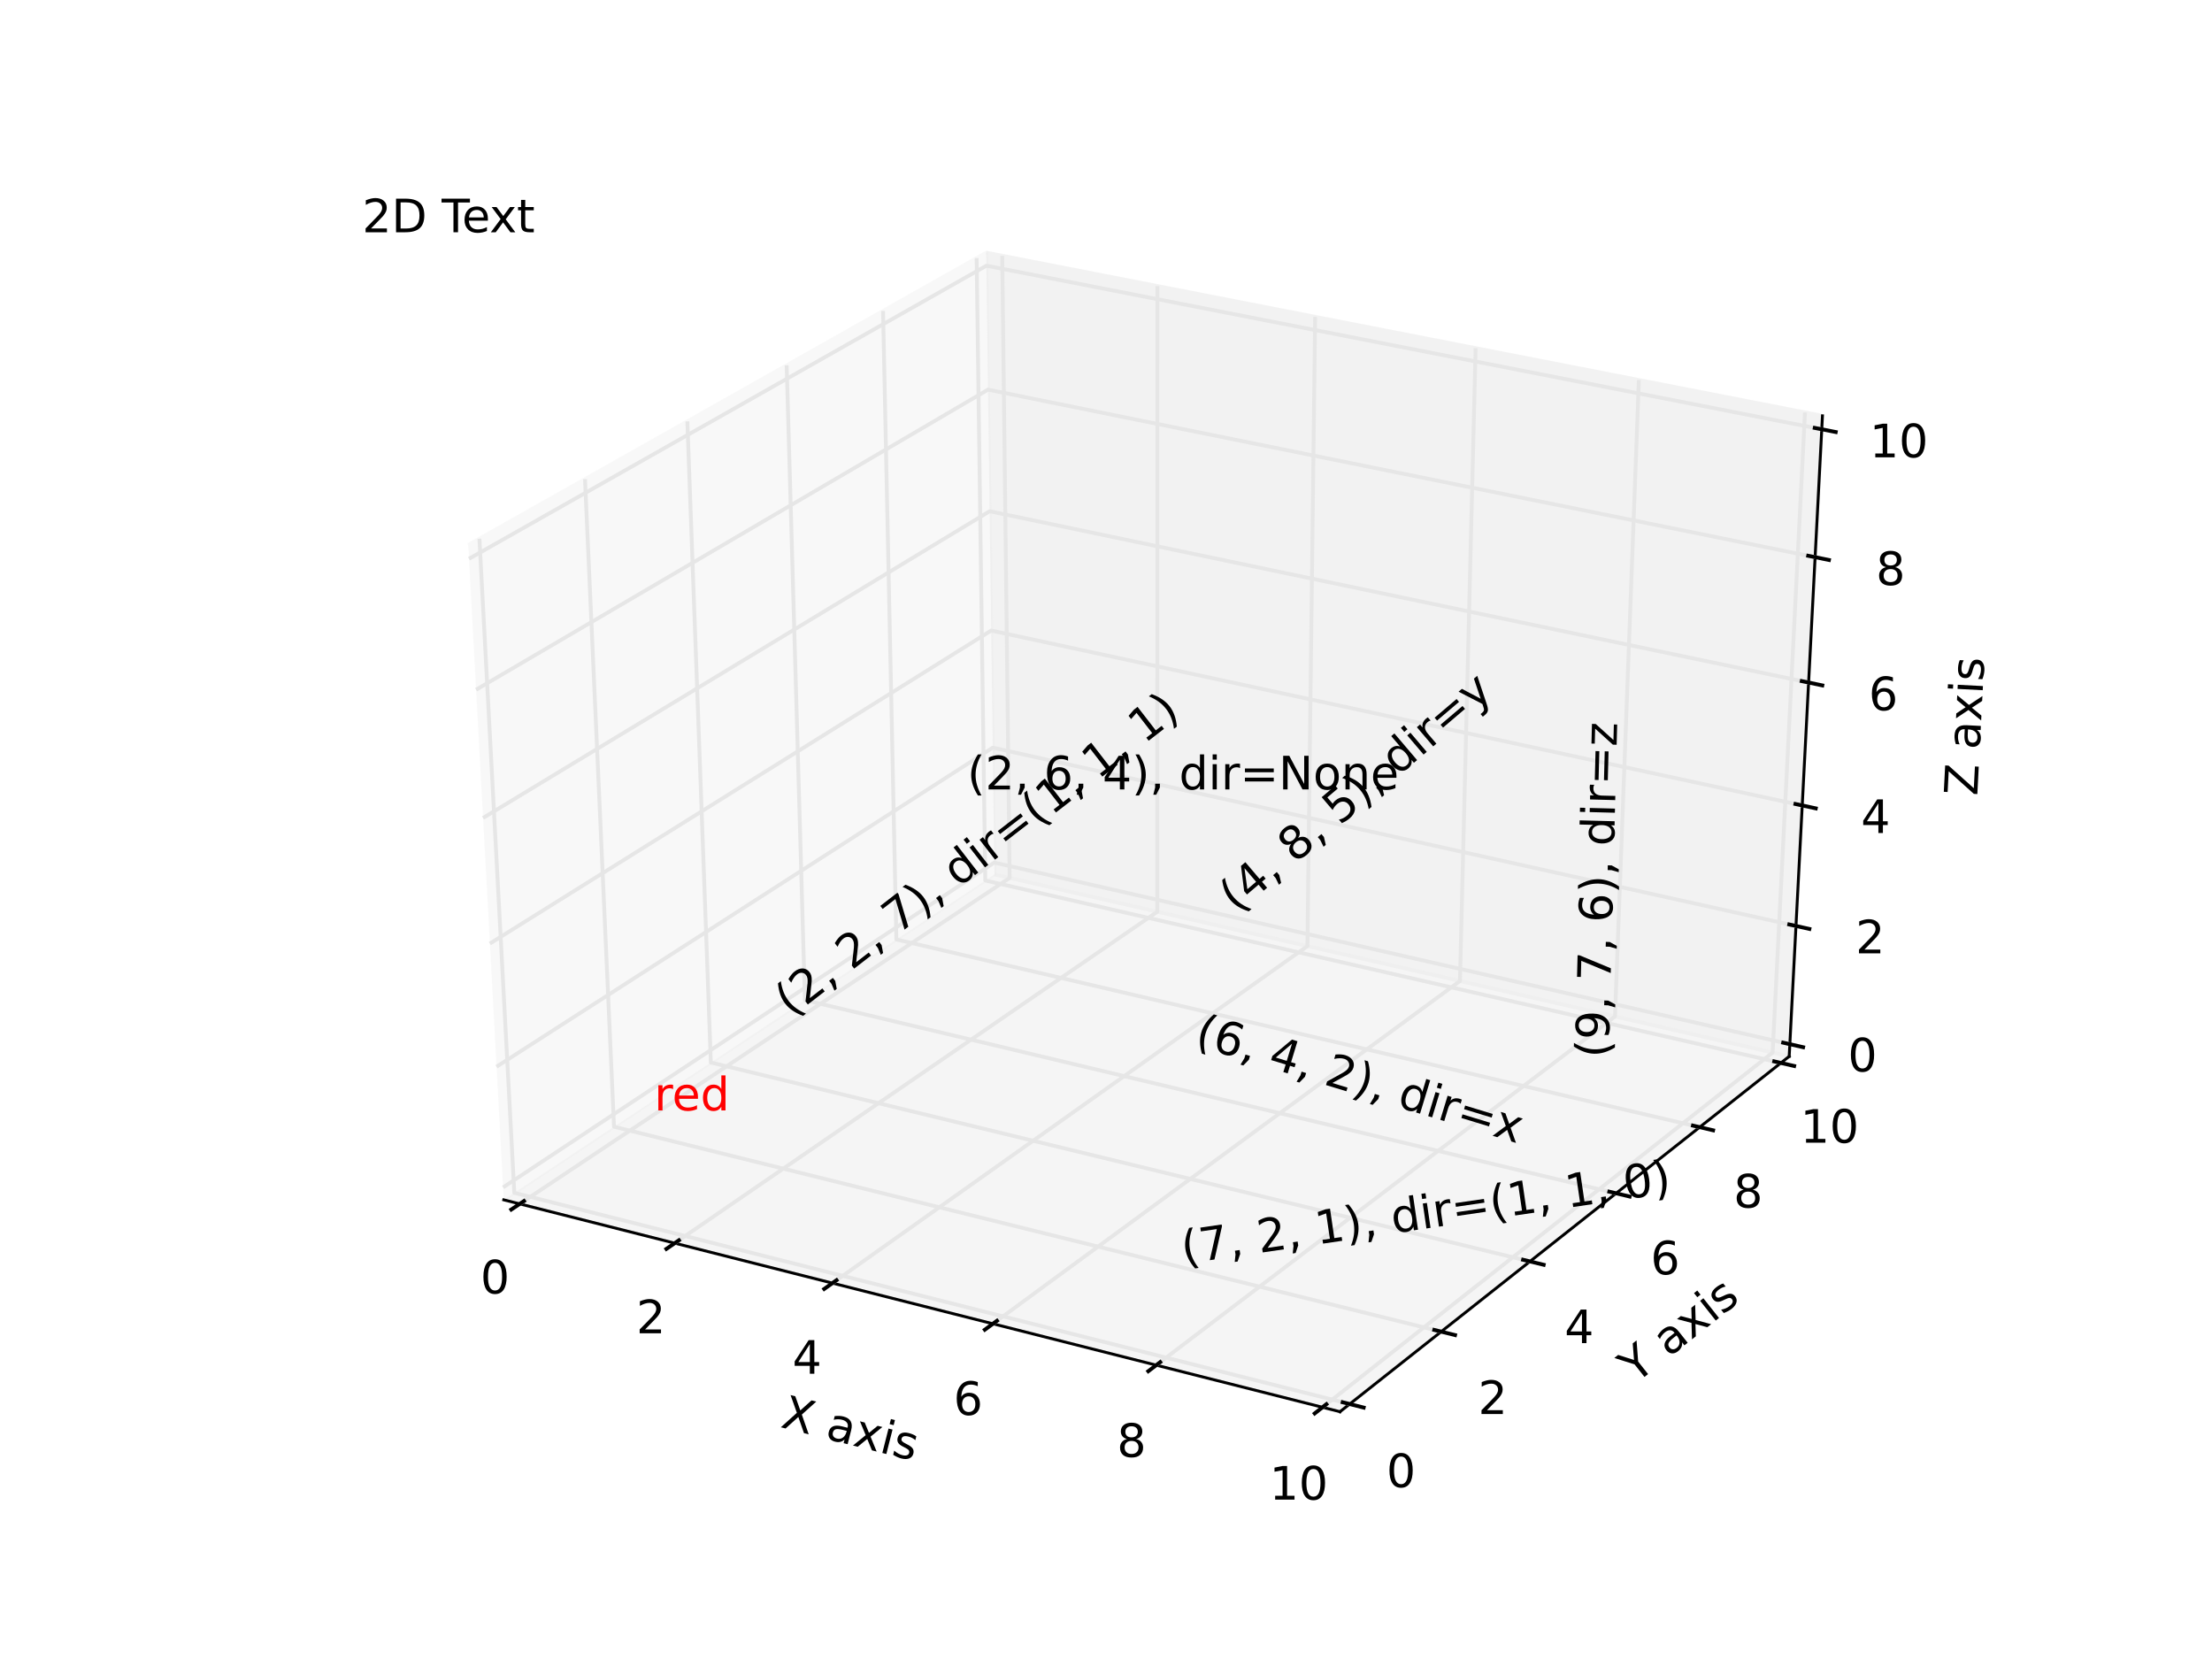
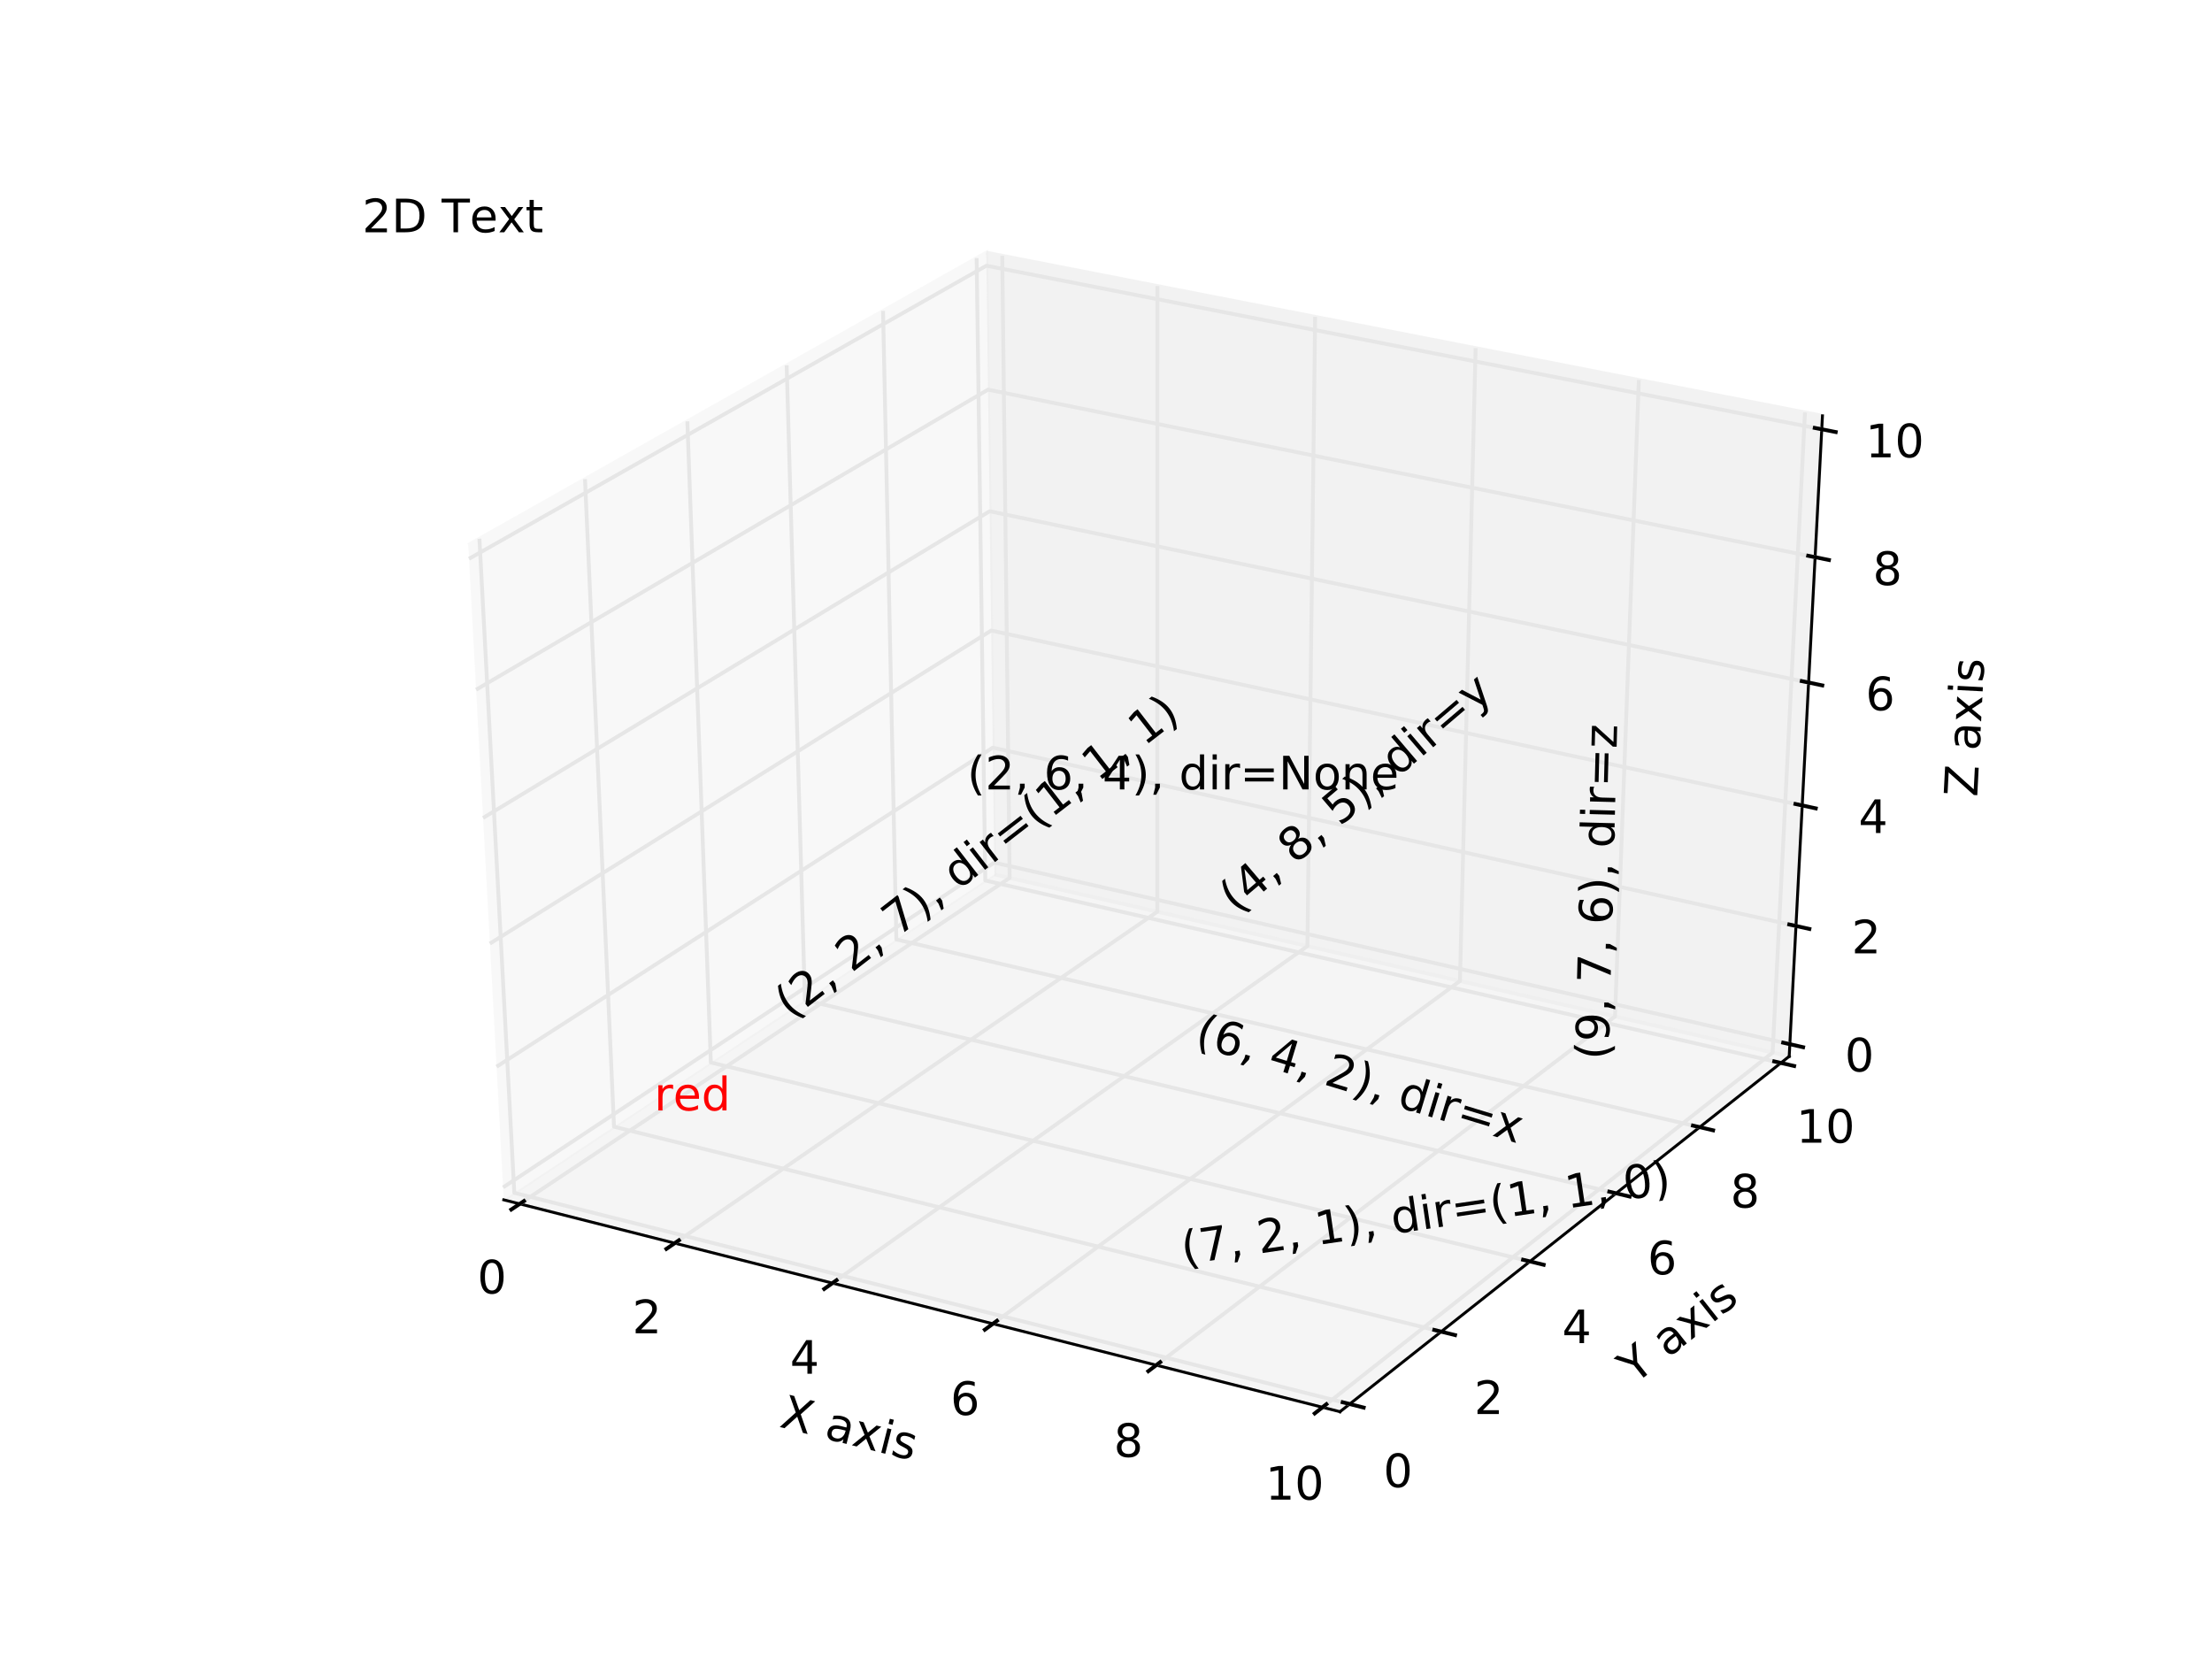
<svg xmlns="http://www.w3.org/2000/svg" xmlns:xlink="http://www.w3.org/1999/xlink" height="432pt" version="1.1" viewBox="0 0 576 432" width="576pt">
  <defs>
    <style type="text/css">
*{stroke-linecap:butt;stroke-linejoin:round;}
  </style>
  </defs>
  <g id="figure_1">
    <g id="patch_1">
      <path d=" M0 432 L576 432 L576 0 L0 0 z " style="fill:#ffffff;" />
    </g>
    <g id="patch_2">
      <path d=" M72 388.8 L518.4 388.8 L518.4 43.2 L72 43.2 z " style="fill:#ffffff;" />
    </g>
    <g id="pane3d_1">
      <g id="patch_3">
-         <path d=" M131.177 312.435 L258.939 227.701 L256.812 65.79 L121.927 141.921" style="fill:#f2f2f2;opacity:0.5;stroke:#f2f2f2;" />
+         <path d=" M131.177 312.435 L258.939 227.701 L256.812 65.79 L121.927 141.921" style="fill:#f2f2f2;opacity:0.5;stroke:#f2f2f2;stroke-linejoin:miter;" />
      </g>
    </g>
    <g id="pane3d_2">
      <g id="patch_4">
-         <path d=" M258.939 227.701 L465.902 275.073 L474.561 108.279 L256.812 65.79" style="fill:#e6e6e6;opacity:0.5;stroke:#e6e6e6;" />
+         <path d=" M258.939 227.701 L465.902 275.073 L474.561 108.279 L256.812 65.79" style="fill:#e6e6e6;opacity:0.5;stroke:#e6e6e6;stroke-linejoin:miter;" />
      </g>
    </g>
    <g id="pane3d_3">
      <g id="patch_5">
-         <path d=" M131.177 312.435 L348.93 367.606 L465.902 275.073 L258.939 227.701" style="fill:#ececec;opacity:0.5;stroke:#ececec;" />
+         <path d=" M131.177 312.435 L348.93 367.606 L465.902 275.073 L258.939 227.701" style="fill:#ececec;opacity:0.5;stroke:#ececec;stroke-linejoin:miter;" />
      </g>
    </g>
    <g id="axis3d_1">
      <g id="line2d_1">
        <path d=" M131.177 312.435 L348.93 367.606" style="fill:none;stroke:#000000;stroke-linecap:square;stroke-width:0.75;" />
      </g>
      <g id="text_1">
        <defs>
          <path id="BitstreamVeraSans-Roman-20" />
          <path d=" M9.422 54.688 L18.406 54.688 L18.406 0 L9.422 0 z  M9.422 75.984 L18.406 75.984 L18.406 64.594 L9.422 64.594 z " id="BitstreamVeraSans-Roman-69" />
          <path d=" M54.891 54.688 L35.109 28.078 L55.906 0 L45.312 0 L29.391 21.484 L13.484 0 L2.875 0 L24.125 28.609 L4.688 54.688 L15.281 54.688 L29.781 35.203 L44.281 54.688 z " id="BitstreamVeraSans-Roman-78" />
          <path d=" M6.297 72.906 L16.891 72.906 L35.016 45.797 L53.219 72.906 L63.812 72.906 L40.375 37.891 L65.375 0 L54.781 0 L34.281 31 L13.625 0 L2.984 0 L29 38.922 z " id="BitstreamVeraSans-Roman-58" />
          <path d=" M34.281 27.484 Q23.391 27.484 19.188 25 Q14.984 22.516 14.984 16.5 Q14.984 11.719 18.141 8.906 Q21.297 6.109 26.703 6.109 Q34.188 6.109 38.703 11.406 Q43.219 16.703 43.219 25.484 L43.219 27.484 z  M52.203 31.203 L52.203 0 L43.219 0 L43.219 8.297 Q40.141 3.328 35.547 0.953 Q30.953 -1.422 24.312 -1.422 Q15.922 -1.422 10.953 3.297 Q6 8.016 6 15.922 Q6 25.141 12.172 29.828 Q18.359 34.516 30.609 34.516 L43.219 34.516 L43.219 35.406 Q43.219 41.609 39.141 45 Q35.062 48.391 27.688 48.391 Q23 48.391 18.547 47.266 Q14.109 46.141 10.016 43.891 L10.016 52.203 Q14.938 54.109 19.578 55.047 Q24.219 56 28.609 56 Q40.484 56 46.344 49.844 Q52.203 43.703 52.203 31.203" id="BitstreamVeraSans-Roman-61" />
          <path d=" M44.281 53.078 L44.281 44.578 Q40.484 46.531 36.375 47.5 Q32.281 48.484 27.875 48.484 Q21.188 48.484 17.844 46.438 Q14.5 44.391 14.5 40.281 Q14.5 37.156 16.891 35.375 Q19.281 33.594 26.516 31.984 L29.594 31.297 Q39.156 29.25 43.188 25.516 Q47.219 21.781 47.219 15.094 Q47.219 7.469 41.188 3.016 Q35.156 -1.422 24.609 -1.422 Q20.219 -1.422 15.453 -0.562 Q10.688 0.297 5.422 2 L5.422 11.281 Q10.406 8.688 15.234 7.391 Q20.062 6.109 24.812 6.109 Q31.156 6.109 34.562 8.281 Q37.984 10.453 37.984 14.406 Q37.984 18.062 35.516 20.016 Q33.062 21.969 24.703 23.781 L21.578 24.516 Q13.234 26.266 9.516 29.906 Q5.812 33.547 5.812 39.891 Q5.812 47.609 11.281 51.797 Q16.75 56 26.812 56 Q31.781 56 36.172 55.266 Q40.578 54.547 44.281 53.078" id="BitstreamVeraSans-Roman-73" />
        </defs>
-         <g transform="translate(202.9812 371.5701)rotate(-345.7822)scale(0.12 -0.12)">
+         <g transform="translate(202.6976 371.4983)rotate(-345.7822)scale(0.12 -0.12)">
          <use xlink:href="#BitstreamVeraSans-Roman-58" />
          <use x="68.506" xlink:href="#BitstreamVeraSans-Roman-20" />
          <use x="100.293" xlink:href="#BitstreamVeraSans-Roman-61" />
          <use x="161.572" xlink:href="#BitstreamVeraSans-Roman-78" />
          <use x="220.752" xlink:href="#BitstreamVeraSans-Roman-69" />
          <use x="248.535" xlink:href="#BitstreamVeraSans-Roman-73" />
        </g>
      </g>
      <g id="Line3DCollection_1">
-         <defs>
-           <path d=" M135.341 -118.51 L262.91 -203.39 L260.981 -365.397" id="C0_0_07aeb28047" />
-           <path d=" M175.7 -108.285 L301.369 -194.587 L301.376 -357.514" id="C0_1_9dc335ff6c" />
-           <path d=" M216.764 -97.88 L340.45 -185.642 L342.458 -349.498" id="C0_2_0eaf49ab41" />
-           <path d=" M258.551 -87.293 L380.17 -176.55 L384.246 -341.344" id="C0_3_a9f5a67d51" />
-           <path d=" M301.082 -76.517 L420.543 -167.309 L426.757 -333.049" id="C0_4_15922f999f" />
-           <path d=" M344.375 -65.548 L461.587 -157.915 L470.012 -324.609" id="C0_5_01854ad9a3" />
-         </defs>
-         <use style="fill:none;stroke:#e6e6e6;" x="0.0" xlink:href="#C0_0_07aeb28047" y="432.0" />
-         <use style="fill:none;stroke:#e6e6e6;" x="0.0" xlink:href="#C0_1_9dc335ff6c" y="432.0" />
-         <use style="fill:none;stroke:#e6e6e6;" x="0.0" xlink:href="#C0_2_0eaf49ab41" y="432.0" />
-         <use style="fill:none;stroke:#e6e6e6;" x="0.0" xlink:href="#C0_3_a9f5a67d51" y="432.0" />
-         <use style="fill:none;stroke:#e6e6e6;" x="0.0" xlink:href="#C0_4_15922f999f" y="432.0" />
-         <use style="fill:none;stroke:#e6e6e6;" x="0.0" xlink:href="#C0_5_01854ad9a3" y="432.0" />
+         <path d=" M135.341 313.49 L262.91 228.61 L260.981 66.603" style="fill:none;stroke:#e6e6e6;" />
+         <path d=" M175.7 323.715 L301.369 237.413 L301.376 74.486" style="fill:none;stroke:#e6e6e6;" />
+         <path d=" M216.764 334.119 L340.45 246.358 L342.458 82.502" style="fill:none;stroke:#e6e6e6;" />
+         <path d=" M258.551 344.707 L380.17 255.45 L384.246 90.656" style="fill:none;stroke:#e6e6e6;" />
+         <path d=" M301.082 355.483 L420.543 264.691 L426.757 98.951" style="fill:none;stroke:#e6e6e6;" />
+         <path d=" M344.375 366.452 L461.587 274.085 L470.012 107.391" style="fill:none;stroke:#e6e6e6;" />
      </g>
      <g id="xtick_1">
        <g id="line2d_2">
          <path d=" M136.44 312.758 L133.139 314.955" style="fill:none;stroke:#000000;stroke-linecap:square;" />
        </g>
        <g id="text_2">
          <defs>
            <path d=" M31.781 66.406 Q24.172 66.406 20.328 58.906 Q16.5 51.422 16.5 36.375 Q16.5 21.391 20.328 13.891 Q24.172 6.391 31.781 6.391 Q39.453 6.391 43.281 13.891 Q47.125 21.391 47.125 36.375 Q47.125 51.422 43.281 58.906 Q39.453 66.406 31.781 66.406 M31.781 74.219 Q44.047 74.219 50.516 64.516 Q56.984 54.828 56.984 36.375 Q56.984 17.969 50.516 8.266 Q44.047 -1.422 31.781 -1.422 Q19.531 -1.422 13.062 8.266 Q6.594 17.969 6.594 36.375 Q6.594 54.828 13.062 64.516 Q19.531 74.219 31.781 74.219" id="BitstreamVeraSans-Roman-30" />
          </defs>
-           <g transform="translate(125.09 336.8109)scale(0.12 -0.12)">
+           <g transform="translate(124.296 336.8109)scale(0.12 -0.12)">
            <use xlink:href="#BitstreamVeraSans-Roman-30" />
          </g>
        </g>
      </g>
      <g id="xtick_2">
        <g id="line2d_3">
          <path d=" M176.783 322.971 L173.529 325.206" style="fill:none;stroke:#000000;stroke-linecap:square;" />
        </g>
        <g id="text_3">
          <defs>
            <path d=" M19.188 8.297 L53.609 8.297 L53.609 0 L7.328 0 L7.328 8.297 Q12.938 14.109 22.625 23.891 Q32.328 33.688 34.812 36.531 Q39.547 41.844 41.422 45.531 Q43.312 49.219 43.312 52.781 Q43.312 58.594 39.234 62.25 Q35.156 65.922 28.609 65.922 Q23.969 65.922 18.812 64.312 Q13.672 62.703 7.812 59.422 L7.812 69.391 Q13.766 71.781 18.938 73 Q24.125 74.219 28.422 74.219 Q39.75 74.219 46.484 68.547 Q53.219 62.891 53.219 53.422 Q53.219 48.922 51.531 44.891 Q49.859 40.875 45.406 35.406 Q44.188 33.984 37.641 27.219 Q31.109 20.453 19.188 8.297" id="BitstreamVeraSans-Roman-32" />
          </defs>
-           <g transform="translate(165.6913 347.1746)scale(0.12 -0.12)">
+           <g transform="translate(164.6507 347.1746)scale(0.12 -0.12)">
            <use xlink:href="#BitstreamVeraSans-Roman-32" />
          </g>
        </g>
      </g>
      <g id="xtick_3">
        <g id="line2d_4">
          <path d=" M217.83 333.363 L214.626 335.636" style="fill:none;stroke:#000000;stroke-linecap:square;" />
        </g>
        <g id="text_4">
          <defs>
            <path d=" M37.797 64.312 L12.891 25.391 L37.797 25.391 z  M35.203 72.906 L47.609 72.906 L47.609 25.391 L58.016 25.391 L58.016 17.188 L47.609 17.188 L47.609 0 L37.797 0 L37.797 17.188 L4.891 17.188 L4.891 26.703 z " id="BitstreamVeraSans-Roman-34" />
          </defs>
-           <g transform="translate(206.3416 357.7197)scale(0.12 -0.12)">
+           <g transform="translate(205.7116 357.7197)scale(0.12 -0.12)">
            <use xlink:href="#BitstreamVeraSans-Roman-34" />
          </g>
        </g>
      </g>
      <g id="xtick_4">
        <g id="line2d_5">
          <path d=" M259.601 343.937 L256.448 346.251" style="fill:none;stroke:#000000;stroke-linecap:square;" />
        </g>
        <g id="text_5">
          <defs>
            <path d=" M33.016 40.375 Q26.375 40.375 22.484 35.828 Q18.609 31.297 18.609 23.391 Q18.609 15.531 22.484 10.953 Q26.375 6.391 33.016 6.391 Q39.656 6.391 43.531 10.953 Q47.406 15.531 47.406 23.391 Q47.406 31.297 43.531 35.828 Q39.656 40.375 33.016 40.375 M52.594 71.297 L52.594 62.312 Q48.875 64.062 45.094 64.984 Q41.312 65.922 37.594 65.922 Q27.828 65.922 22.672 59.328 Q17.531 52.734 16.797 39.406 Q19.672 43.656 24.016 45.922 Q28.375 48.188 33.594 48.188 Q44.578 48.188 50.953 41.516 Q57.328 34.859 57.328 23.391 Q57.328 12.156 50.688 5.359 Q44.047 -1.422 33.016 -1.422 Q20.359 -1.422 13.672 8.266 Q6.984 17.969 6.984 36.375 Q6.984 53.656 15.188 63.938 Q23.391 74.219 37.203 74.219 Q40.922 74.219 44.703 73.484 Q48.484 72.75 52.594 71.297" id="BitstreamVeraSans-Roman-36" />
          </defs>
-           <g transform="translate(248.2942 368.4509)scale(0.12 -0.12)">
+           <g transform="translate(247.4973 368.4509)scale(0.12 -0.12)">
            <use xlink:href="#BitstreamVeraSans-Roman-36" />
          </g>
        </g>
      </g>
      <g id="xtick_5">
        <g id="line2d_6">
          <path d=" M302.113 354.699 L299.014 357.054" style="fill:none;stroke:#000000;stroke-linecap:square;" />
        </g>
        <g id="text_6">
          <defs>
            <path d=" M31.781 34.625 Q24.75 34.625 20.719 30.859 Q16.703 27.094 16.703 20.516 Q16.703 13.922 20.719 10.156 Q24.75 6.391 31.781 6.391 Q38.812 6.391 42.859 10.172 Q46.922 13.969 46.922 20.516 Q46.922 27.094 42.891 30.859 Q38.875 34.625 31.781 34.625 M21.922 38.812 Q15.578 40.375 12.031 44.719 Q8.5 49.078 8.5 55.328 Q8.5 64.062 14.719 69.141 Q20.953 74.219 31.781 74.219 Q42.672 74.219 48.875 69.141 Q55.078 64.062 55.078 55.328 Q55.078 49.078 51.531 44.719 Q48 40.375 41.703 38.812 Q48.828 37.156 52.797 32.312 Q56.781 27.484 56.781 20.516 Q56.781 9.906 50.312 4.234 Q43.844 -1.422 31.781 -1.422 Q19.734 -1.422 13.25 4.234 Q6.781 9.906 6.781 20.516 Q6.781 27.484 10.781 32.312 Q14.797 37.156 21.922 38.812 M18.312 54.391 Q18.312 48.734 21.844 45.562 Q25.391 42.391 31.781 42.391 Q38.141 42.391 41.719 45.562 Q45.312 48.734 45.312 54.391 Q45.312 60.062 41.719 63.234 Q38.141 66.406 31.781 66.406 Q25.391 66.406 21.844 63.234 Q18.312 60.062 18.312 54.391" id="BitstreamVeraSans-Roman-38" />
          </defs>
-           <g transform="translate(290.8447 379.3732)scale(0.12 -0.12)">
+           <g transform="translate(290.0272 379.3732)scale(0.12 -0.12)">
            <use xlink:href="#BitstreamVeraSans-Roman-38" />
          </g>
        </g>
      </g>
      <g id="xtick_6">
        <g id="line2d_7">
          <path d=" M345.388 365.654 L342.345 368.052" style="fill:none;stroke:#000000;stroke-linecap:square;" />
        </g>
        <g id="text_7">
          <defs>
            <path d=" M12.406 8.297 L28.516 8.297 L28.516 63.922 L10.984 60.406 L10.984 69.391 L28.422 72.906 L38.281 72.906 L38.281 8.297 L54.391 8.297 L54.391 0 L12.406 0 z " id="BitstreamVeraSans-Roman-31" />
          </defs>
-           <g transform="translate(330.5613 390.4918)scale(0.12 -0.12)">
+           <g transform="translate(329.5038 390.4918)scale(0.12 -0.12)">
            <use xlink:href="#BitstreamVeraSans-Roman-31" />
            <use x="63.623" xlink:href="#BitstreamVeraSans-Roman-30" />
          </g>
        </g>
      </g>
    </g>
    <g id="axis3d_2">
      <g id="line2d_8">
        <path d=" M465.902 275.073 L348.93 367.606" style="fill:none;stroke:#000000;stroke-linecap:square;stroke-width:0.75;" />
      </g>
      <g id="text_8">
        <defs>
          <path d=" M-0.203 72.906 L10.406 72.906 L30.609 42.922 L50.688 72.906 L61.281 72.906 L35.5 34.719 L35.5 0 L25.594 0 L25.594 34.719 z " id="BitstreamVeraSans-Roman-59" />
        </defs>
-         <g transform="translate(425.8141 360.4565)rotate(-38.34663)scale(0.12 -0.12)">
+         <g transform="translate(425.5943 360.6304)rotate(-38.34663)scale(0.12 -0.12)">
          <use xlink:href="#BitstreamVeraSans-Roman-59" />
          <use x="61.084" xlink:href="#BitstreamVeraSans-Roman-20" />
          <use x="92.871" xlink:href="#BitstreamVeraSans-Roman-61" />
          <use x="154.15" xlink:href="#BitstreamVeraSans-Roman-78" />
          <use x="213.33" xlink:href="#BitstreamVeraSans-Roman-69" />
          <use x="241.113" xlink:href="#BitstreamVeraSans-Roman-73" />
        </g>
      </g>
      <g id="Line3DCollection_2">
-         <defs>
-           <path d=" M124.84 -291.723 L133.926 -121.388 L351.455 -66.391" id="C1_0_a86e1d9d19" />
-           <path d=" M152.33 -307.239 L159.888 -138.607 L375.284 -85.242" id="C1_1_4370ae0a0f" />
-           <path d=" M178.986 -322.284 L185.102 -155.329 L398.396 -103.525" id="C1_2_2e9f36dd3c" />
-           <path d=" M204.846 -336.88 L209.599 -171.576 L420.821 -121.266" id="C1_3_67d73c65ec" />
-           <path d=" M229.944 -351.045 L233.41 -187.368 L442.592 -138.487" id="C1_4_ecef98b17c" />
-           <path d=" M254.314 -364.8 L256.564 -202.724 L463.734 -155.213" id="C1_5_4fc8a8dc00" />
-         </defs>
-         <use style="fill:none;stroke:#e6e6e6;" x="0.0" xlink:href="#C1_0_a86e1d9d19" y="432.0" />
-         <use style="fill:none;stroke:#e6e6e6;" x="0.0" xlink:href="#C1_1_4370ae0a0f" y="432.0" />
-         <use style="fill:none;stroke:#e6e6e6;" x="0.0" xlink:href="#C1_2_2e9f36dd3c" y="432.0" />
-         <use style="fill:none;stroke:#e6e6e6;" x="0.0" xlink:href="#C1_3_67d73c65ec" y="432.0" />
-         <use style="fill:none;stroke:#e6e6e6;" x="0.0" xlink:href="#C1_4_ecef98b17c" y="432.0" />
-         <use style="fill:none;stroke:#e6e6e6;" x="0.0" xlink:href="#C1_5_4fc8a8dc00" y="432.0" />
+         <path d=" M124.84 140.277 L133.926 310.612 L351.455 365.609" style="fill:none;stroke:#e6e6e6;" />
+         <path d=" M152.33 124.761 L159.888 293.393 L375.284 346.758" style="fill:none;stroke:#e6e6e6;" />
+         <path d=" M178.986 109.716 L185.102 276.671 L398.396 328.475" style="fill:none;stroke:#e6e6e6;" />
+         <path d=" M204.846 95.121 L209.599 260.424 L420.821 310.734" style="fill:none;stroke:#e6e6e6;" />
+         <path d=" M229.944 80.955 L233.41 244.632 L442.592 293.513" style="fill:none;stroke:#e6e6e6;" />
+         <path d=" M254.314 67.2 L256.564 229.276 L463.734 276.787" style="fill:none;stroke:#e6e6e6;" />
      </g>
      <g id="xtick_7">
        <g id="line2d_9">
          <path d=" M349.634 365.149 L355.1 366.531" style="fill:none;stroke:#000000;stroke-linecap:square;" />
        </g>
        <g id="text_9">
-           <g transform="translate(361.0248 387.2494)scale(0.12 -0.12)">
+           <g transform="translate(360.2307 387.2494)scale(0.12 -0.12)">
            <use xlink:href="#BitstreamVeraSans-Roman-30" />
          </g>
        </g>
      </g>
      <g id="xtick_8">
        <g id="line2d_10">
          <path d=" M373.482 346.312 L378.891 347.652" style="fill:none;stroke:#000000;stroke-linecap:square;" />
        </g>
        <g id="text_10">
-           <g transform="translate(384.8988 368.2147)scale(0.12 -0.12)">
+           <g transform="translate(383.8582 368.2147)scale(0.12 -0.12)">
            <use xlink:href="#BitstreamVeraSans-Roman-32" />
          </g>
        </g>
      </g>
      <g id="xtick_9">
        <g id="line2d_11">
          <path d=" M396.613 328.042 L401.965 329.342" style="fill:none;stroke:#000000;stroke-linecap:square;" />
        </g>
        <g id="text_11">
-           <g transform="translate(407.4042 349.753)scale(0.12 -0.12)">
+           <g transform="translate(406.7742 349.753)scale(0.12 -0.12)">
            <use xlink:href="#BitstreamVeraSans-Roman-34" />
          </g>
        </g>
      </g>
      <g id="xtick_10">
        <g id="line2d_12">
          <path d=" M419.057 310.314 L424.354 311.576" style="fill:none;stroke:#000000;stroke-linecap:square;" />
        </g>
        <g id="text_12">
-           <g transform="translate(429.8074 331.839)scale(0.12 -0.12)">
+           <g transform="translate(429.0105 331.839)scale(0.12 -0.12)">
            <use xlink:href="#BitstreamVeraSans-Roman-36" />
          </g>
        </g>
      </g>
      <g id="xtick_11">
        <g id="line2d_13">
          <path d=" M440.845 293.105 L446.088 294.33" style="fill:none;stroke:#000000;stroke-linecap:square;" />
        </g>
        <g id="text_13">
-           <g transform="translate(451.4144 314.4486)scale(0.12 -0.12)">
+           <g transform="translate(450.5969 314.4486)scale(0.12 -0.12)">
            <use xlink:href="#BitstreamVeraSans-Roman-38" />
          </g>
        </g>
      </g>
      <g id="xtick_12">
        <g id="line2d_14">
          <path d=" M462.006 276.391 L467.195 277.581" style="fill:none;stroke:#000000;stroke-linecap:square;" />
        </g>
        <g id="text_14">
-           <g transform="translate(468.8014 297.5592)scale(0.12 -0.12)">
+           <g transform="translate(467.7439 297.5592)scale(0.12 -0.12)">
            <use xlink:href="#BitstreamVeraSans-Roman-31" />
            <use x="63.623" xlink:href="#BitstreamVeraSans-Roman-30" />
          </g>
        </g>
      </g>
    </g>
    <g id="axis3d_3">
      <g id="line2d_15">
        <path d=" M465.902 275.073 L474.561 108.279" style="fill:none;stroke:#000000;stroke-linecap:square;stroke-width:0.75;" />
      </g>
      <g id="text_15">
        <defs>
          <path d=" M5.609 72.906 L62.891 72.906 L62.891 65.375 L16.797 8.297 L64.016 8.297 L64.016 0 L4.5 0 L4.5 7.516 L50.594 64.594 L5.609 64.594 z " id="BitstreamVeraSans-Roman-5a" />
        </defs>
-         <g transform="translate(514.8641 207.3117)rotate(-87.02817)scale(0.12 -0.12)">
+         <g transform="translate(514.8489 207.6038)rotate(-87.02817)scale(0.12 -0.12)">
          <use xlink:href="#BitstreamVeraSans-Roman-5a" />
          <use x="68.506" xlink:href="#BitstreamVeraSans-Roman-20" />
          <use x="100.293" xlink:href="#BitstreamVeraSans-Roman-61" />
          <use x="161.572" xlink:href="#BitstreamVeraSans-Roman-78" />
          <use x="220.752" xlink:href="#BitstreamVeraSans-Roman-69" />
          <use x="248.535" xlink:href="#BitstreamVeraSans-Roman-73" />
        </g>
      </g>
      <g id="Line3DCollection_3">
-         <defs>
-           <path d=" M466.066 -160.1 L258.899 -207.385 L131.002 -122.803" id="C2_0_3f3cbe06ab" />
-           <path d=" M467.664 -190.881 L258.505 -237.315 L129.297 -154.228" id="C2_1_3324957537" />
-           <path d=" M469.294 -222.264 L258.105 -267.807 L127.557 -186.29" id="C2_2_778be84b1e" />
-           <path d=" M470.955 -254.268 L257.697 -298.876 L125.782 -219.006" id="C2_3_c1a51caed3" />
-           <path d=" M472.65 -286.912 L257.281 -330.539 L123.971 -252.398" id="C2_4_8c88ffb34a" />
-           <path d=" M474.379 -320.214 L256.857 -362.812 L122.121 -286.487" id="C2_5_4f8517cd78" />
-         </defs>
-         <use style="fill:none;stroke:#e6e6e6;" x="0.0" xlink:href="#C2_0_3f3cbe06ab" y="432.0" />
-         <use style="fill:none;stroke:#e6e6e6;" x="0.0" xlink:href="#C2_1_3324957537" y="432.0" />
-         <use style="fill:none;stroke:#e6e6e6;" x="0.0" xlink:href="#C2_2_778be84b1e" y="432.0" />
-         <use style="fill:none;stroke:#e6e6e6;" x="0.0" xlink:href="#C2_3_c1a51caed3" y="432.0" />
-         <use style="fill:none;stroke:#e6e6e6;" x="0.0" xlink:href="#C2_4_8c88ffb34a" y="432.0" />
-         <use style="fill:none;stroke:#e6e6e6;" x="0.0" xlink:href="#C2_5_4f8517cd78" y="432.0" />
+         <path d=" M466.066 271.9 L258.899 224.615 L131.002 309.197" style="fill:none;stroke:#e6e6e6;" />
+         <path d=" M467.664 241.119 L258.505 194.685 L129.297 277.772" style="fill:none;stroke:#e6e6e6;" />
+         <path d=" M469.294 209.736 L258.105 164.193 L127.557 245.71" style="fill:none;stroke:#e6e6e6;" />
+         <path d=" M470.955 177.732 L257.697 133.124 L125.782 212.994" style="fill:none;stroke:#e6e6e6;" />
+         <path d=" M472.65 145.088 L257.281 101.461 L123.971 179.602" style="fill:none;stroke:#e6e6e6;" />
+         <path d=" M474.379 111.786 L256.857 69.188 L122.121 145.513" style="fill:none;stroke:#e6e6e6;" />
      </g>
      <g id="xtick_13">
        <g id="line2d_16">
          <path d=" M464.338 271.506 L469.527 272.69" style="fill:none;stroke:#000000;stroke-linecap:square;" />
        </g>
        <g id="text_16">
-           <g transform="translate(481.1795 278.9996)scale(0.12 -0.12)">
+           <g transform="translate(480.3854 278.9996)scale(0.12 -0.12)">
            <use xlink:href="#BitstreamVeraSans-Roman-30" />
          </g>
        </g>
      </g>
      <g id="xtick_14">
        <g id="line2d_17">
          <path d=" M465.919 240.732 L471.16 241.895" style="fill:none;stroke:#000000;stroke-linecap:square;" />
        </g>
        <g id="text_17">
-           <g transform="translate(483.1967 248.2542)scale(0.12 -0.12)">
+           <g transform="translate(482.1561 248.2542)scale(0.12 -0.12)">
            <use xlink:href="#BitstreamVeraSans-Roman-32" />
          </g>
        </g>
      </g>
      <g id="xtick_15">
        <g id="line2d_18">
          <path d=" M467.53 209.355 L472.824 210.497" style="fill:none;stroke:#000000;stroke-linecap:square;" />
        </g>
        <g id="text_18">
-           <g transform="translate(484.5913 216.9079)scale(0.12 -0.12)">
+           <g transform="translate(483.9613 216.9079)scale(0.12 -0.12)">
            <use xlink:href="#BitstreamVeraSans-Roman-34" />
          </g>
        </g>
      </g>
      <g id="xtick_16">
        <g id="line2d_19">
          <path d=" M469.174 177.359 L474.522 178.478" style="fill:none;stroke:#000000;stroke-linecap:square;" />
        </g>
        <g id="text_19">
-           <g transform="translate(486.5991 184.9429)scale(0.12 -0.12)">
+           <g transform="translate(485.8022 184.9429)scale(0.12 -0.12)">
            <use xlink:href="#BitstreamVeraSans-Roman-36" />
          </g>
        </g>
      </g>
      <g id="xtick_17">
        <g id="line2d_20">
          <path d=" M470.85 144.724 L476.253 145.818" style="fill:none;stroke:#000000;stroke-linecap:square;" />
        </g>
        <g id="text_20">
-           <g transform="translate(488.4973 152.3408)scale(0.12 -0.12)">
+           <g transform="translate(487.6798 152.3408)scale(0.12 -0.12)">
            <use xlink:href="#BitstreamVeraSans-Roman-38" />
          </g>
        </g>
      </g>
      <g id="xtick_18">
        <g id="line2d_21">
          <path d=" M472.56 111.43 L478.02 112.5" style="fill:none;stroke:#000000;stroke-linecap:square;" />
        </g>
        <g id="text_21">
-           <g transform="translate(486.8351 119.0822)scale(0.12 -0.12)">
+           <g transform="translate(485.7776 119.0822)scale(0.12 -0.12)">
            <use xlink:href="#BitstreamVeraSans-Roman-31" />
            <use x="63.623" xlink:href="#BitstreamVeraSans-Roman-30" />
          </g>
        </g>
      </g>
    </g>
    <g id="axes_1">
      <g id="text_22">
        <defs>
          <path d=" M9.812 72.906 L23.094 72.906 L55.422 11.922 L55.422 72.906 L64.984 72.906 L64.984 0 L51.703 0 L19.391 60.984 L19.391 0 L9.812 0 z " id="BitstreamVeraSans-Roman-4e" />
          <path d=" M8.016 75.875 L15.828 75.875 Q23.141 64.359 26.781 53.312 Q30.422 42.281 30.422 31.391 Q30.422 20.453 26.781 9.375 Q23.141 -1.703 15.828 -13.188 L8.016 -13.188 Q14.5 -2 17.703 9.062 Q20.906 20.125 20.906 31.391 Q20.906 42.672 17.703 53.656 Q14.5 64.656 8.016 75.875" id="BitstreamVeraSans-Roman-29" />
          <path d=" M31 75.875 Q24.469 64.656 21.281 53.656 Q18.109 42.672 18.109 31.391 Q18.109 20.125 21.312 9.062 Q24.516 -2 31 -13.188 L23.188 -13.188 Q15.875 -1.703 12.234 9.375 Q8.594 20.453 8.594 31.391 Q8.594 42.281 12.203 53.312 Q15.828 64.359 23.188 75.875 z " id="BitstreamVeraSans-Roman-28" />
          <path d=" M30.609 48.391 Q23.391 48.391 19.188 42.75 Q14.984 37.109 14.984 27.297 Q14.984 17.484 19.156 11.844 Q23.344 6.203 30.609 6.203 Q37.797 6.203 41.984 11.859 Q46.188 17.531 46.188 27.297 Q46.188 37.016 41.984 42.703 Q37.797 48.391 30.609 48.391 M30.609 56 Q42.328 56 49.016 48.375 Q55.719 40.766 55.719 27.297 Q55.719 13.875 49.016 6.219 Q42.328 -1.422 30.609 -1.422 Q18.844 -1.422 12.172 6.219 Q5.516 13.875 5.516 27.297 Q5.516 40.766 12.172 48.375 Q18.844 56 30.609 56" id="BitstreamVeraSans-Roman-6f" />
          <path d=" M54.891 33.016 L54.891 0 L45.906 0 L45.906 32.719 Q45.906 40.484 42.875 44.328 Q39.844 48.188 33.797 48.188 Q26.516 48.188 22.312 43.547 Q18.109 38.922 18.109 30.906 L18.109 0 L9.078 0 L9.078 54.688 L18.109 54.688 L18.109 46.188 Q21.344 51.125 25.703 53.562 Q30.078 56 35.797 56 Q45.219 56 50.047 50.172 Q54.891 44.344 54.891 33.016" id="BitstreamVeraSans-Roman-6e" />
          <path d=" M11.719 12.406 L22.016 12.406 L22.016 4 L14.016 -11.625 L7.719 -11.625 L11.719 4 z " id="BitstreamVeraSans-Roman-2c" />
          <path d=" M10.594 45.406 L73.188 45.406 L73.188 37.203 L10.594 37.203 z  M10.594 25.484 L73.188 25.484 L73.188 17.188 L10.594 17.188 z " id="BitstreamVeraSans-Roman-3d" />
          <path d=" M56.203 29.594 L56.203 25.203 L14.891 25.203 Q15.484 15.922 20.484 11.062 Q25.484 6.203 34.422 6.203 Q39.594 6.203 44.453 7.469 Q49.312 8.734 54.109 11.281 L54.109 2.781 Q49.266 0.734 44.188 -0.344 Q39.109 -1.422 33.891 -1.422 Q20.797 -1.422 13.156 6.188 Q5.516 13.812 5.516 26.812 Q5.516 40.234 12.766 48.109 Q20.016 56 32.328 56 Q43.359 56 49.781 48.891 Q56.203 41.797 56.203 29.594 M47.219 32.234 Q47.125 39.594 43.094 43.984 Q39.062 48.391 32.422 48.391 Q24.906 48.391 20.391 44.141 Q15.875 39.891 15.188 32.172 z " id="BitstreamVeraSans-Roman-65" />
          <path d=" M45.406 46.391 L45.406 75.984 L54.391 75.984 L54.391 0 L45.406 0 L45.406 8.203 Q42.578 3.328 38.25 0.953 Q33.938 -1.422 27.875 -1.422 Q17.969 -1.422 11.734 6.484 Q5.516 14.406 5.516 27.297 Q5.516 40.188 11.734 48.094 Q17.969 56 27.875 56 Q33.938 56 38.25 53.625 Q42.578 51.266 45.406 46.391 M14.797 27.297 Q14.797 17.391 18.875 11.75 Q22.953 6.109 30.078 6.109 Q37.203 6.109 41.297 11.75 Q45.406 17.391 45.406 27.297 Q45.406 37.203 41.297 42.844 Q37.203 48.484 30.078 48.484 Q22.953 48.484 18.875 42.844 Q14.797 37.203 14.797 27.297" id="BitstreamVeraSans-Roman-64" />
          <path d=" M41.109 46.297 Q39.594 47.172 37.812 47.578 Q36.031 48 33.891 48 Q26.266 48 22.188 43.047 Q18.109 38.094 18.109 28.812 L18.109 0 L9.078 0 L9.078 54.688 L18.109 54.688 L18.109 46.188 Q20.953 51.172 25.484 53.578 Q30.031 56 36.531 56 Q37.453 56 38.578 55.875 Q39.703 55.766 41.062 55.516 z " id="BitstreamVeraSans-Roman-72" />
        </defs>
        <g transform="translate(251.8648 205.5553)scale(0.12 -0.12)">
          <use xlink:href="#BitstreamVeraSans-Roman-28" />
          <use x="39.014" xlink:href="#BitstreamVeraSans-Roman-32" />
          <use x="102.637" xlink:href="#BitstreamVeraSans-Roman-2c" />
          <use x="134.424" xlink:href="#BitstreamVeraSans-Roman-20" />
          <use x="166.211" xlink:href="#BitstreamVeraSans-Roman-36" />
          <use x="229.834" xlink:href="#BitstreamVeraSans-Roman-2c" />
          <use x="261.621" xlink:href="#BitstreamVeraSans-Roman-20" />
          <use x="293.408" xlink:href="#BitstreamVeraSans-Roman-34" />
          <use x="357.031" xlink:href="#BitstreamVeraSans-Roman-29" />
          <use x="396.045" xlink:href="#BitstreamVeraSans-Roman-2c" />
          <use x="427.832" xlink:href="#BitstreamVeraSans-Roman-20" />
          <use x="459.619" xlink:href="#BitstreamVeraSans-Roman-64" />
          <use x="523.096" xlink:href="#BitstreamVeraSans-Roman-69" />
          <use x="550.879" xlink:href="#BitstreamVeraSans-Roman-72" />
          <use x="591.992" xlink:href="#BitstreamVeraSans-Roman-3d" />
          <use x="675.781" xlink:href="#BitstreamVeraSans-Roman-4e" />
          <use x="750.586" xlink:href="#BitstreamVeraSans-Roman-6f" />
          <use x="811.768" xlink:href="#BitstreamVeraSans-Roman-6e" />
          <use x="875.146" xlink:href="#BitstreamVeraSans-Roman-65" />
        </g>
      </g>
      <g id="text_23">
        <g transform="translate(310.7635 272.035)rotate(-343.0659)scale(0.12 -0.12)">
          <use xlink:href="#BitstreamVeraSans-Roman-28" />
          <use x="39.014" xlink:href="#BitstreamVeraSans-Roman-36" />
          <use x="102.637" xlink:href="#BitstreamVeraSans-Roman-2c" />
          <use x="134.424" xlink:href="#BitstreamVeraSans-Roman-20" />
          <use x="166.211" xlink:href="#BitstreamVeraSans-Roman-34" />
          <use x="229.834" xlink:href="#BitstreamVeraSans-Roman-2c" />
          <use x="261.621" xlink:href="#BitstreamVeraSans-Roman-20" />
          <use x="293.408" xlink:href="#BitstreamVeraSans-Roman-32" />
          <use x="357.031" xlink:href="#BitstreamVeraSans-Roman-29" />
          <use x="396.045" xlink:href="#BitstreamVeraSans-Roman-2c" />
          <use x="427.832" xlink:href="#BitstreamVeraSans-Roman-20" />
          <use x="459.619" xlink:href="#BitstreamVeraSans-Roman-64" />
          <use x="523.096" xlink:href="#BitstreamVeraSans-Roman-69" />
          <use x="550.879" xlink:href="#BitstreamVeraSans-Roman-72" />
          <use x="591.992" xlink:href="#BitstreamVeraSans-Roman-3d" />
          <use x="675.781" xlink:href="#BitstreamVeraSans-Roman-78" />
        </g>
      </g>
      <g id="text_24">
        <defs>
          <path d=" M32.172 -5.078 Q28.375 -14.844 24.75 -17.812 Q21.141 -20.797 15.094 -20.797 L7.906 -20.797 L7.906 -13.281 L13.188 -13.281 Q16.891 -13.281 18.938 -11.516 Q21 -9.766 23.484 -3.219 L25.094 0.875 L2.984 54.688 L12.5 54.688 L29.594 11.922 L46.688 54.688 L56.203 54.688 z " id="BitstreamVeraSans-Roman-79" />
          <path d=" M10.797 72.906 L49.516 72.906 L49.516 64.594 L19.828 64.594 L19.828 46.734 Q21.969 47.469 24.109 47.828 Q26.266 48.188 28.422 48.188 Q40.625 48.188 47.75 41.5 Q54.891 34.812 54.891 23.391 Q54.891 11.625 47.562 5.094 Q40.234 -1.422 26.906 -1.422 Q22.312 -1.422 17.547 -0.641 Q12.797 0.141 7.719 1.703 L7.719 11.625 Q12.109 9.234 16.797 8.062 Q21.484 6.891 26.703 6.891 Q35.156 6.891 40.078 11.328 Q45.016 15.766 45.016 23.391 Q45.016 31 40.078 35.438 Q35.156 39.891 26.703 39.891 Q22.75 39.891 18.812 39.016 Q14.891 38.141 10.797 36.281 z " id="BitstreamVeraSans-Roman-35" />
        </defs>
-         <g transform="translate(322.0409 237.9098)rotate(-40.40711)scale(0.12 -0.12)">
+         <g transform="translate(322.0409 238.1419)rotate(-40.40711)scale(0.12 -0.12)">
          <use xlink:href="#BitstreamVeraSans-Roman-28" />
          <use x="39.014" xlink:href="#BitstreamVeraSans-Roman-34" />
          <use x="102.637" xlink:href="#BitstreamVeraSans-Roman-2c" />
          <use x="134.424" xlink:href="#BitstreamVeraSans-Roman-20" />
          <use x="166.211" xlink:href="#BitstreamVeraSans-Roman-38" />
          <use x="229.834" xlink:href="#BitstreamVeraSans-Roman-2c" />
          <use x="261.621" xlink:href="#BitstreamVeraSans-Roman-20" />
          <use x="293.408" xlink:href="#BitstreamVeraSans-Roman-35" />
          <use x="357.031" xlink:href="#BitstreamVeraSans-Roman-29" />
          <use x="396.045" xlink:href="#BitstreamVeraSans-Roman-2c" />
          <use x="427.832" xlink:href="#BitstreamVeraSans-Roman-20" />
          <use x="459.619" xlink:href="#BitstreamVeraSans-Roman-64" />
          <use x="523.096" xlink:href="#BitstreamVeraSans-Roman-69" />
          <use x="550.879" xlink:href="#BitstreamVeraSans-Roman-72" />
          <use x="591.992" xlink:href="#BitstreamVeraSans-Roman-3d" />
          <use x="675.781" xlink:href="#BitstreamVeraSans-Roman-79" />
        </g>
      </g>
      <g id="text_25">
        <defs>
          <path d=" M10.984 1.516 L10.984 10.5 Q14.703 8.734 18.5 7.812 Q22.312 6.891 25.984 6.891 Q35.75 6.891 40.891 13.453 Q46.047 20.016 46.781 33.406 Q43.953 29.203 39.594 26.953 Q35.25 24.703 29.984 24.703 Q19.047 24.703 12.672 31.312 Q6.297 37.938 6.297 49.422 Q6.297 60.641 12.938 67.422 Q19.578 74.219 30.609 74.219 Q43.266 74.219 49.922 64.516 Q56.594 54.828 56.594 36.375 Q56.594 19.141 48.406 8.859 Q40.234 -1.422 26.422 -1.422 Q22.703 -1.422 18.891 -0.688 Q15.094 0.047 10.984 1.516 M30.609 32.422 Q37.25 32.422 41.125 36.953 Q45.016 41.5 45.016 49.422 Q45.016 57.281 41.125 61.844 Q37.25 66.406 30.609 66.406 Q23.969 66.406 20.094 61.844 Q16.219 57.281 16.219 49.422 Q16.219 41.5 20.094 36.953 Q23.969 32.422 30.609 32.422" id="BitstreamVeraSans-Roman-39" />
          <path d=" M8.203 72.906 L55.078 72.906 L55.078 68.703 L28.609 0 L18.312 0 L43.219 64.594 L8.203 64.594 z " id="BitstreamVeraSans-Roman-37" />
          <path d=" M5.516 54.688 L48.188 54.688 L48.188 46.484 L14.406 7.172 L48.188 7.172 L48.188 0 L4.297 0 L4.297 8.203 L38.094 47.516 L5.516 47.516 z " id="BitstreamVeraSans-Roman-7a" />
        </defs>
-         <g transform="translate(418.8594 275.5163)rotate(-88.51903)scale(0.12 -0.12)">
+         <g transform="translate(418.8594 276.0317)rotate(-88.51903)scale(0.12 -0.12)">
          <use xlink:href="#BitstreamVeraSans-Roman-28" />
          <use x="39.014" xlink:href="#BitstreamVeraSans-Roman-39" />
          <use x="102.637" xlink:href="#BitstreamVeraSans-Roman-2c" />
          <use x="134.424" xlink:href="#BitstreamVeraSans-Roman-20" />
          <use x="166.211" xlink:href="#BitstreamVeraSans-Roman-37" />
          <use x="229.834" xlink:href="#BitstreamVeraSans-Roman-2c" />
          <use x="261.621" xlink:href="#BitstreamVeraSans-Roman-20" />
          <use x="293.408" xlink:href="#BitstreamVeraSans-Roman-36" />
          <use x="357.031" xlink:href="#BitstreamVeraSans-Roman-29" />
          <use x="396.045" xlink:href="#BitstreamVeraSans-Roman-2c" />
          <use x="427.832" xlink:href="#BitstreamVeraSans-Roman-20" />
          <use x="459.619" xlink:href="#BitstreamVeraSans-Roman-64" />
          <use x="523.096" xlink:href="#BitstreamVeraSans-Roman-69" />
          <use x="550.879" xlink:href="#BitstreamVeraSans-Roman-72" />
          <use x="591.992" xlink:href="#BitstreamVeraSans-Roman-3d" />
          <use x="675.781" xlink:href="#BitstreamVeraSans-Roman-7a" />
        </g>
      </g>
      <g id="text_26">
-         <g transform="translate(308.2158 329.1464)rotate(-8.329232)scale(0.12 -0.12)">
+         <g transform="translate(308.2158 329.2958)rotate(-8.329232)scale(0.12 -0.12)">
          <use xlink:href="#BitstreamVeraSans-Roman-28" />
          <use x="39.014" xlink:href="#BitstreamVeraSans-Roman-37" />
          <use x="102.637" xlink:href="#BitstreamVeraSans-Roman-2c" />
          <use x="134.424" xlink:href="#BitstreamVeraSans-Roman-20" />
          <use x="166.211" xlink:href="#BitstreamVeraSans-Roman-32" />
          <use x="229.834" xlink:href="#BitstreamVeraSans-Roman-2c" />
          <use x="261.621" xlink:href="#BitstreamVeraSans-Roman-20" />
          <use x="293.408" xlink:href="#BitstreamVeraSans-Roman-31" />
          <use x="357.031" xlink:href="#BitstreamVeraSans-Roman-29" />
          <use x="396.045" xlink:href="#BitstreamVeraSans-Roman-2c" />
          <use x="427.832" xlink:href="#BitstreamVeraSans-Roman-20" />
          <use x="459.619" xlink:href="#BitstreamVeraSans-Roman-64" />
          <use x="523.096" xlink:href="#BitstreamVeraSans-Roman-69" />
          <use x="550.879" xlink:href="#BitstreamVeraSans-Roman-72" />
          <use x="591.992" xlink:href="#BitstreamVeraSans-Roman-3d" />
          <use x="675.781" xlink:href="#BitstreamVeraSans-Roman-28" />
          <use x="714.795" xlink:href="#BitstreamVeraSans-Roman-31" />
          <use x="778.418" xlink:href="#BitstreamVeraSans-Roman-2c" />
          <use x="810.205" xlink:href="#BitstreamVeraSans-Roman-20" />
          <use x="841.992" xlink:href="#BitstreamVeraSans-Roman-31" />
          <use x="905.615" xlink:href="#BitstreamVeraSans-Roman-2c" />
          <use x="937.402" xlink:href="#BitstreamVeraSans-Roman-20" />
          <use x="969.189" xlink:href="#BitstreamVeraSans-Roman-30" />
          <use x="1032.812" xlink:href="#BitstreamVeraSans-Roman-29" />
        </g>
      </g>
      <g id="text_27">
-         <g transform="translate(205.9599 264.968)rotate(-37.73626)scale(0.12 -0.12)">
+         <g transform="translate(205.9599 265.5992)rotate(-37.73626)scale(0.12 -0.12)">
          <use xlink:href="#BitstreamVeraSans-Roman-28" />
          <use x="39.014" xlink:href="#BitstreamVeraSans-Roman-32" />
          <use x="102.637" xlink:href="#BitstreamVeraSans-Roman-2c" />
          <use x="134.424" xlink:href="#BitstreamVeraSans-Roman-20" />
          <use x="166.211" xlink:href="#BitstreamVeraSans-Roman-32" />
          <use x="229.834" xlink:href="#BitstreamVeraSans-Roman-2c" />
          <use x="261.621" xlink:href="#BitstreamVeraSans-Roman-20" />
          <use x="293.408" xlink:href="#BitstreamVeraSans-Roman-37" />
          <use x="357.031" xlink:href="#BitstreamVeraSans-Roman-29" />
          <use x="396.045" xlink:href="#BitstreamVeraSans-Roman-2c" />
          <use x="427.832" xlink:href="#BitstreamVeraSans-Roman-20" />
          <use x="459.619" xlink:href="#BitstreamVeraSans-Roman-64" />
          <use x="523.096" xlink:href="#BitstreamVeraSans-Roman-69" />
          <use x="550.879" xlink:href="#BitstreamVeraSans-Roman-72" />
          <use x="591.992" xlink:href="#BitstreamVeraSans-Roman-3d" />
          <use x="675.781" xlink:href="#BitstreamVeraSans-Roman-28" />
          <use x="714.795" xlink:href="#BitstreamVeraSans-Roman-31" />
          <use x="778.418" xlink:href="#BitstreamVeraSans-Roman-2c" />
          <use x="810.205" xlink:href="#BitstreamVeraSans-Roman-20" />
          <use x="841.992" xlink:href="#BitstreamVeraSans-Roman-31" />
          <use x="905.615" xlink:href="#BitstreamVeraSans-Roman-2c" />
          <use x="937.402" xlink:href="#BitstreamVeraSans-Roman-20" />
          <use x="969.189" xlink:href="#BitstreamVeraSans-Roman-31" />
          <use x="1032.812" xlink:href="#BitstreamVeraSans-Roman-29" />
        </g>
      </g>
      <g id="text_28">
        <g style="fill:#ff0000;" transform="translate(170.3433 289.1487)scale(0.12 -0.12)">
          <use xlink:href="#BitstreamVeraSans-Roman-72" />
-           <use x="38.863" xlink:href="#BitstreamVeraSans-Roman-65" />
-           <use x="100.387" xlink:href="#BitstreamVeraSans-Roman-64" />
+           <use x="41.082" xlink:href="#BitstreamVeraSans-Roman-65" />
+           <use x="102.605" xlink:href="#BitstreamVeraSans-Roman-64" />
        </g>
      </g>
      <g id="text_29">
        <defs>
          <path d=" M18.312 70.219 L18.312 54.688 L36.812 54.688 L36.812 47.703 L18.312 47.703 L18.312 18.016 Q18.312 11.328 20.141 9.422 Q21.969 7.516 27.594 7.516 L36.812 7.516 L36.812 0 L27.594 0 Q17.188 0 13.234 3.875 Q9.281 7.766 9.281 18.016 L9.281 47.703 L2.688 47.703 L2.688 54.688 L9.281 54.688 L9.281 70.219 z " id="BitstreamVeraSans-Roman-74" />
          <path d=" M19.672 64.797 L19.672 8.109 L31.594 8.109 Q46.688 8.109 53.688 14.938 Q60.688 21.781 60.688 36.531 Q60.688 51.172 53.688 57.984 Q46.688 64.797 31.594 64.797 z  M9.812 72.906 L30.078 72.906 Q51.266 72.906 61.172 64.094 Q71.094 55.281 71.094 36.531 Q71.094 17.672 61.125 8.828 Q51.172 0 30.078 0 L9.812 0 z " id="BitstreamVeraSans-Roman-44" />
          <path d=" M-0.297 72.906 L61.375 72.906 L61.375 64.594 L35.5 64.594 L35.5 0 L25.594 0 L25.594 64.594 L-0.297 64.594 z " id="BitstreamVeraSans-Roman-54" />
        </defs>
        <g transform="translate(94.32 60.48)scale(0.12 -0.12)">
          <use xlink:href="#BitstreamVeraSans-Roman-32" />
          <use x="63.623" xlink:href="#BitstreamVeraSans-Roman-44" />
          <use x="140.625" xlink:href="#BitstreamVeraSans-Roman-20" />
          <use x="172.412" xlink:href="#BitstreamVeraSans-Roman-54" />
-           <use x="216.496" xlink:href="#BitstreamVeraSans-Roman-65" />
-           <use x="276.27" xlink:href="#BitstreamVeraSans-Roman-78" />
-           <use x="335.449" xlink:href="#BitstreamVeraSans-Roman-74" />
+           <use x="233.23" xlink:href="#BitstreamVeraSans-Roman-65" />
+           <use x="294.738" xlink:href="#BitstreamVeraSans-Roman-78" />
+           <use x="353.918" xlink:href="#BitstreamVeraSans-Roman-74" />
        </g>
      </g>
    </g>
  </g>
</svg>
